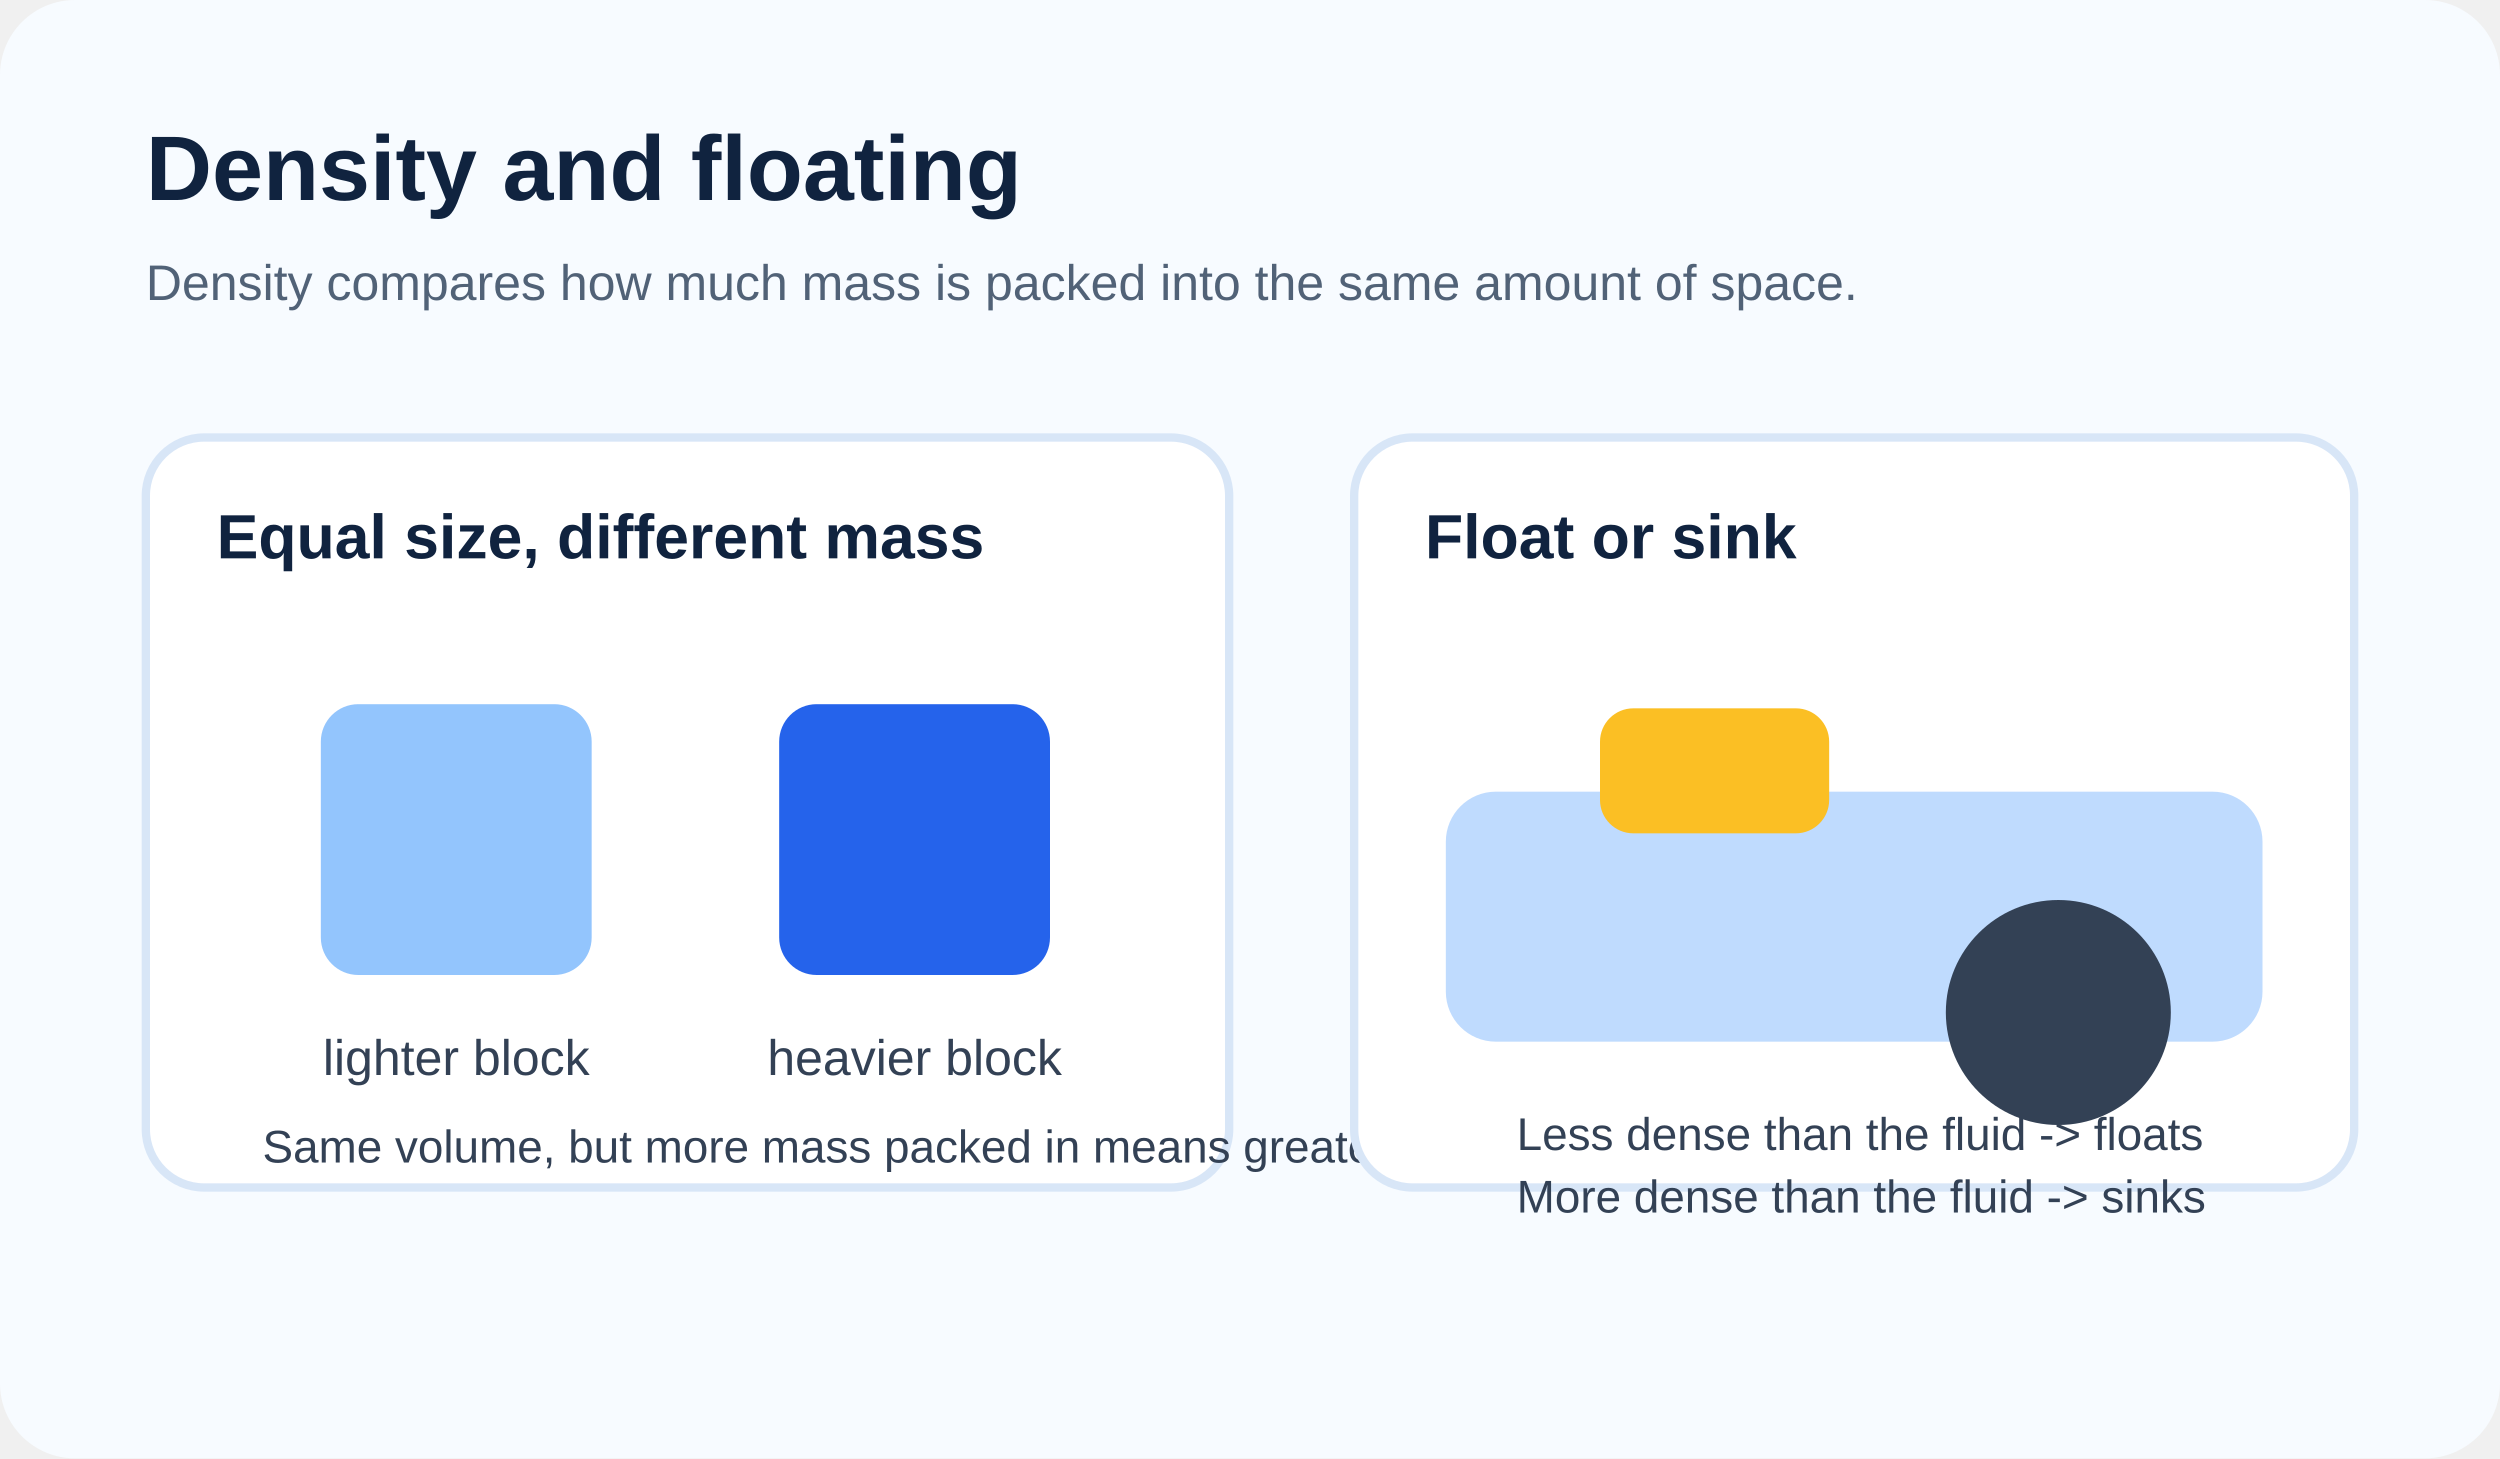
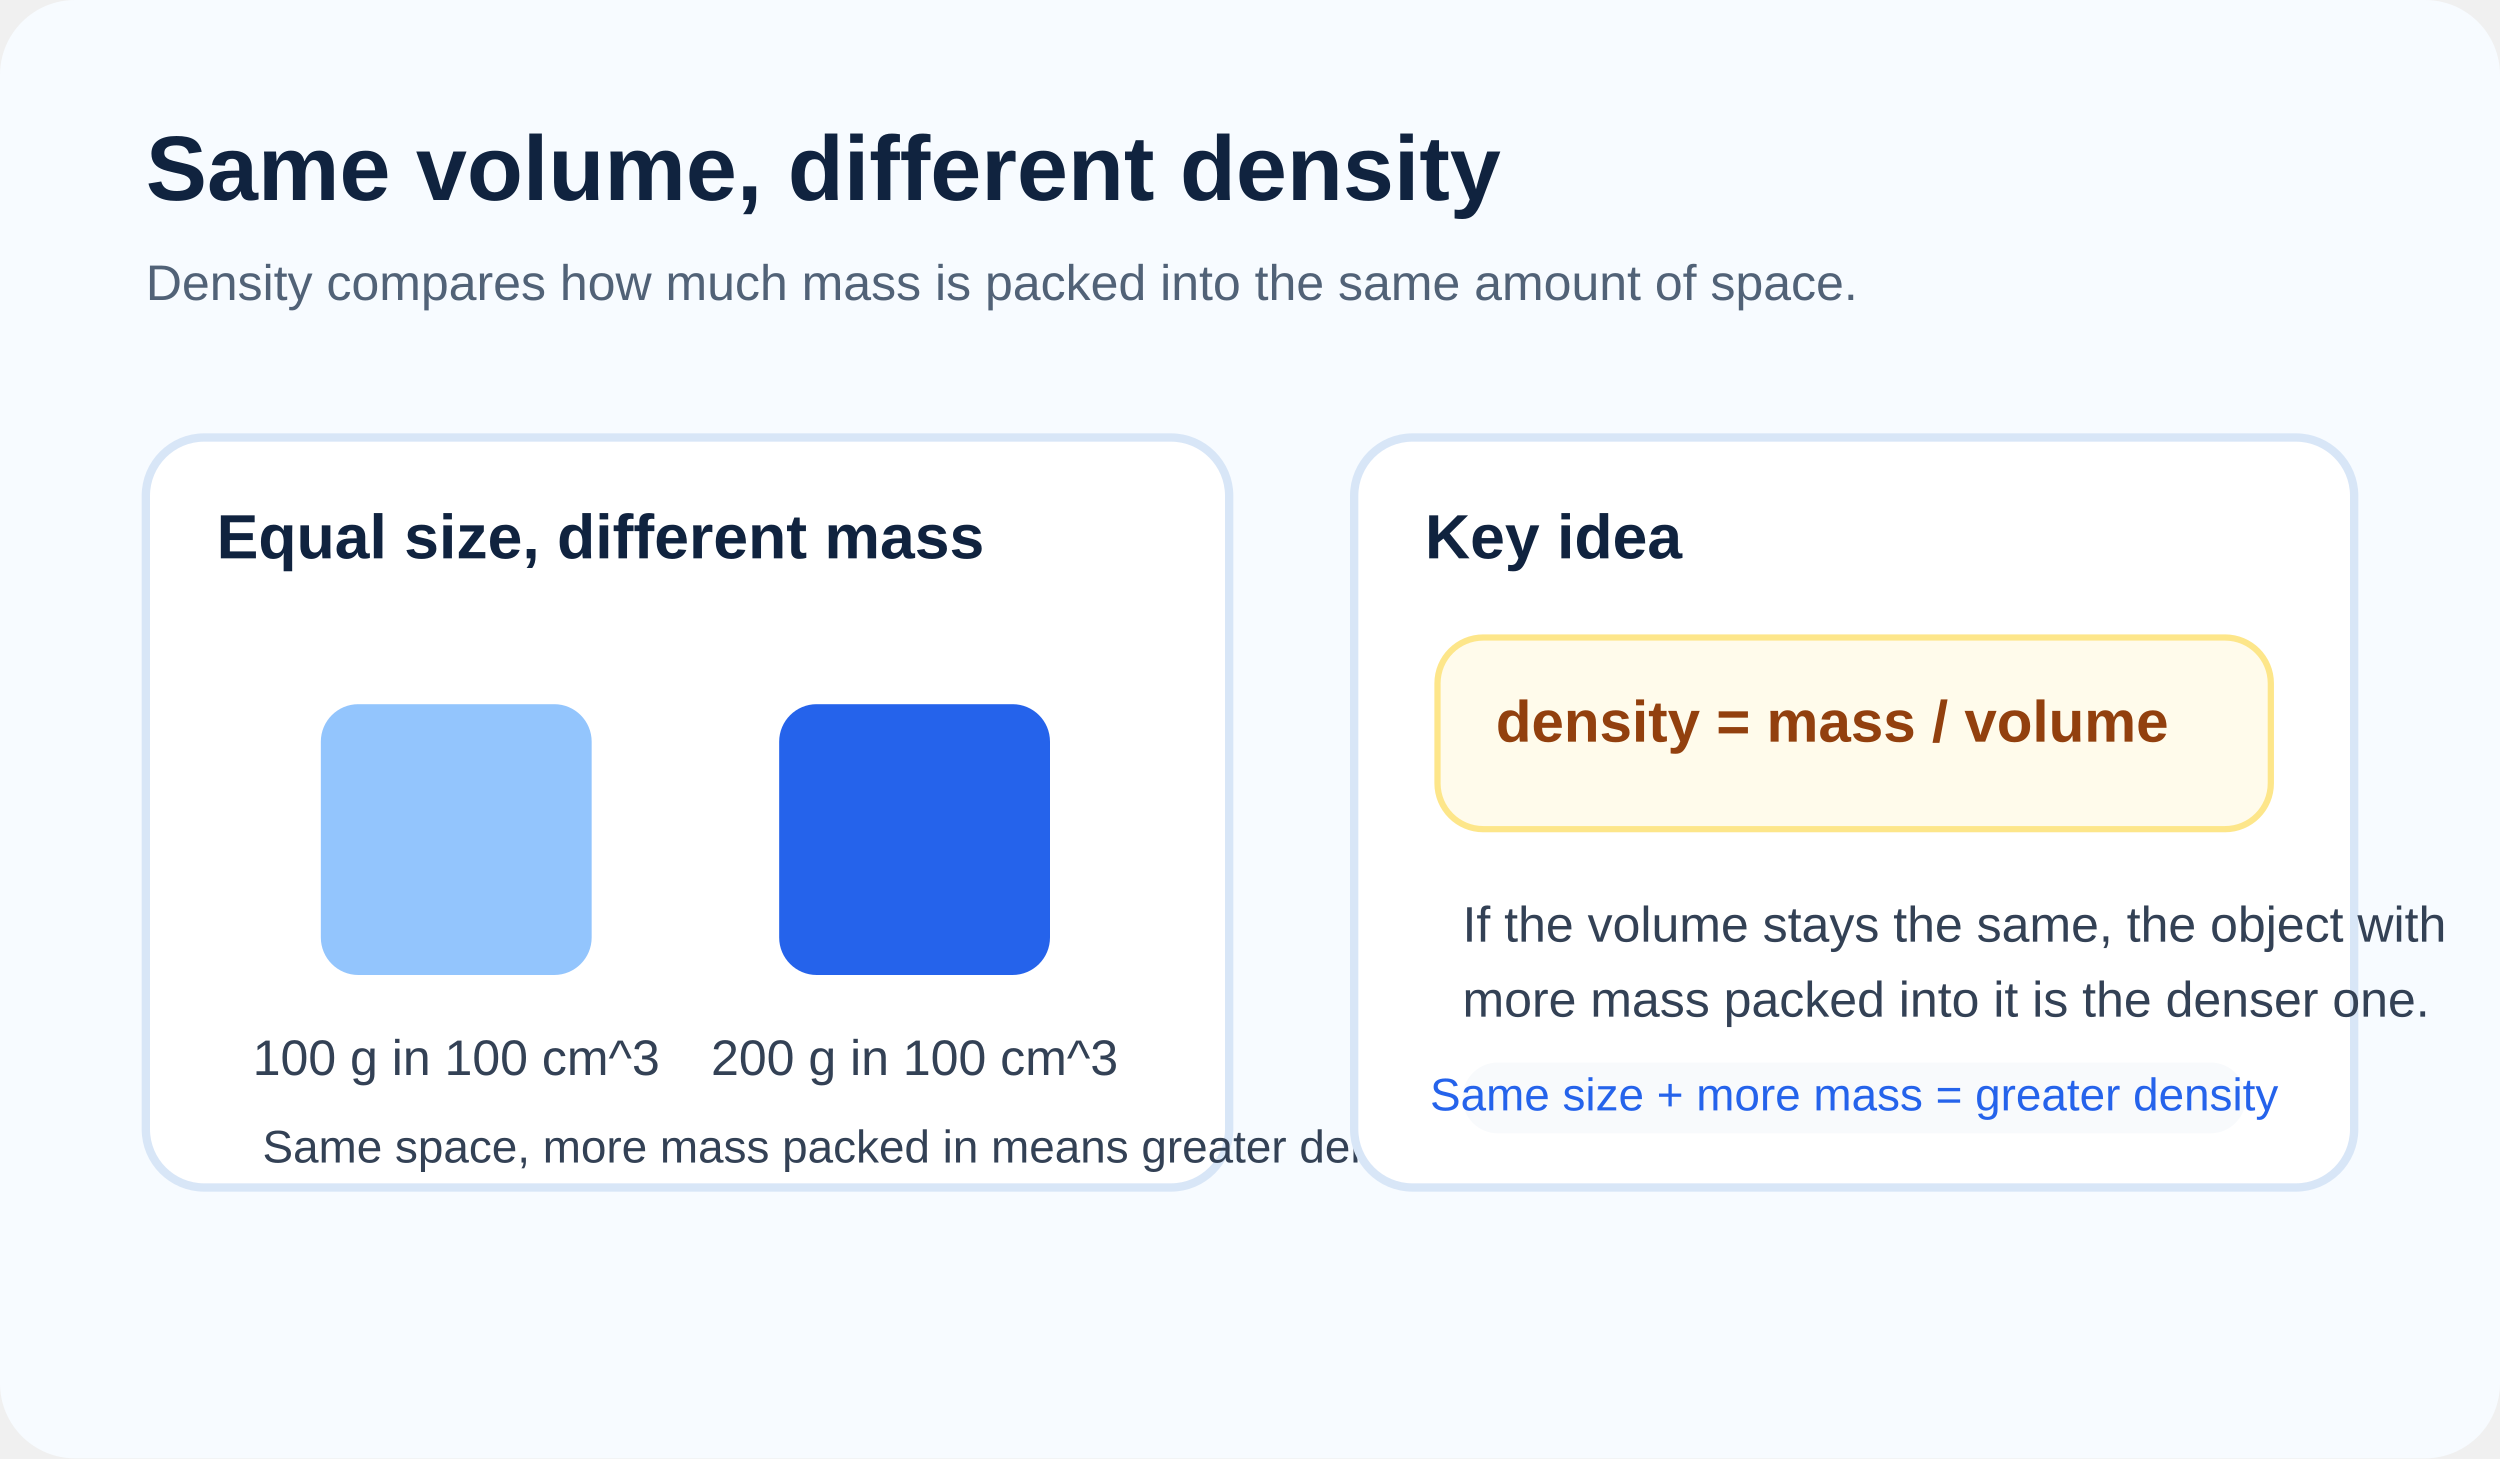
<svg xmlns="http://www.w3.org/2000/svg" viewBox="0 0 1200 700" role="img" aria-labelledby="title desc">
  <rect width="1200" height="700" rx="36" fill="#f7fbff" />
-   <text x="70" y="96" font-size="44" font-family="Segoe UI, Arial, sans-serif" font-weight="700" fill="#10233f">Density and floating</text>
+   <text x="70" y="96" font-size="44" font-family="Segoe UI, Arial, sans-serif" font-weight="700" fill="#10233f">Same volume, different density</text>
  <text x="70" y="144" font-size="24" font-family="Segoe UI, Arial, sans-serif" fill="#516277">Density compares how much mass is packed into the same amount of space.</text>
  <g transform="translate(70 210)">
    <rect width="520" height="360" rx="28" fill="#ffffff" stroke="#d8e6f7" stroke-width="4" />
    <text x="34" y="58" font-size="30" font-family="Segoe UI, Arial, sans-serif" font-weight="700" fill="#10233f">Equal size, different mass</text>
    <rect x="84" y="128" width="130" height="130" rx="18" fill="#93c5fd" />
    <rect x="304" y="128" width="130" height="130" rx="18" fill="#2563eb" />
-     <text x="149" y="306" text-anchor="middle" font-size="24" font-family="Segoe UI, Arial, sans-serif" fill="#334155">lighter block</text>
-     <text x="369" y="306" text-anchor="middle" font-size="24" font-family="Segoe UI, Arial, sans-serif" fill="#334155">heavier block</text>
-     <text x="56" y="348" font-size="22" font-family="Segoe UI, Arial, sans-serif" fill="#334155">Same volume, but more mass packed in means greater density.</text>
+     <text x="149" y="306" text-anchor="middle" font-size="24" font-family="Segoe UI, Arial, sans-serif" fill="#334155">100 g in 100 cm^3</text>
+     <text x="369" y="306" text-anchor="middle" font-size="24" font-family="Segoe UI, Arial, sans-serif" fill="#334155">200 g in 100 cm^3</text>
+     <text x="56" y="348" font-size="22" font-family="Segoe UI, Arial, sans-serif" fill="#334155">Same space, more mass packed in means greater density.</text>
  </g>
  <g transform="translate(650 210)">
    <rect width="480" height="360" rx="28" fill="#ffffff" stroke="#d8e6f7" stroke-width="4" />
-     <text x="34" y="58" font-size="30" font-family="Segoe UI, Arial, sans-serif" font-weight="700" fill="#10233f">Float or sink</text>
-     <rect x="44" y="170" width="392" height="120" rx="24" fill="#bfdbfe" />
-     <rect x="118" y="130" width="110" height="60" rx="16" fill="#fbbf24" />
-     <circle cx="338" cy="276" r="54" fill="#334155" />
-     <text x="78" y="342" font-size="22" font-family="Segoe UI, Arial, sans-serif" fill="#334155">Less dense than the fluid -&gt; floats</text>
-     <text x="78" y="372" font-size="22" font-family="Segoe UI, Arial, sans-serif" fill="#334155">More dense than the fluid -&gt; sinks</text>
+     <text x="34" y="58" font-size="30" font-family="Segoe UI, Arial, sans-serif" font-weight="700" fill="#10233f">Key idea</text>
+     <rect x="40" y="96" width="400" height="92" rx="22" fill="#fffbeb" stroke="#fde68a" stroke-width="3" />
+     <text x="68" y="146" font-size="28" font-family="Segoe UI, Arial, sans-serif" font-weight="700" fill="#92400e">density = mass / volume</text>
+     <text x="52" y="242" font-size="24" font-family="Segoe UI, Arial, sans-serif" fill="#334155">If the volume stays the same, the object with</text>
+     <text x="52" y="278" font-size="24" font-family="Segoe UI, Arial, sans-serif" fill="#334155">more mass packed into it is the denser one.</text>
+     <rect x="52" y="300" width="376" height="34" rx="17" fill="#f8fafc" />
+     <text x="240" y="323" text-anchor="middle" font-size="22" font-family="Segoe UI, Arial, sans-serif" fill="#2563eb">Same size + more mass = greater density</text>
  </g>
</svg>
